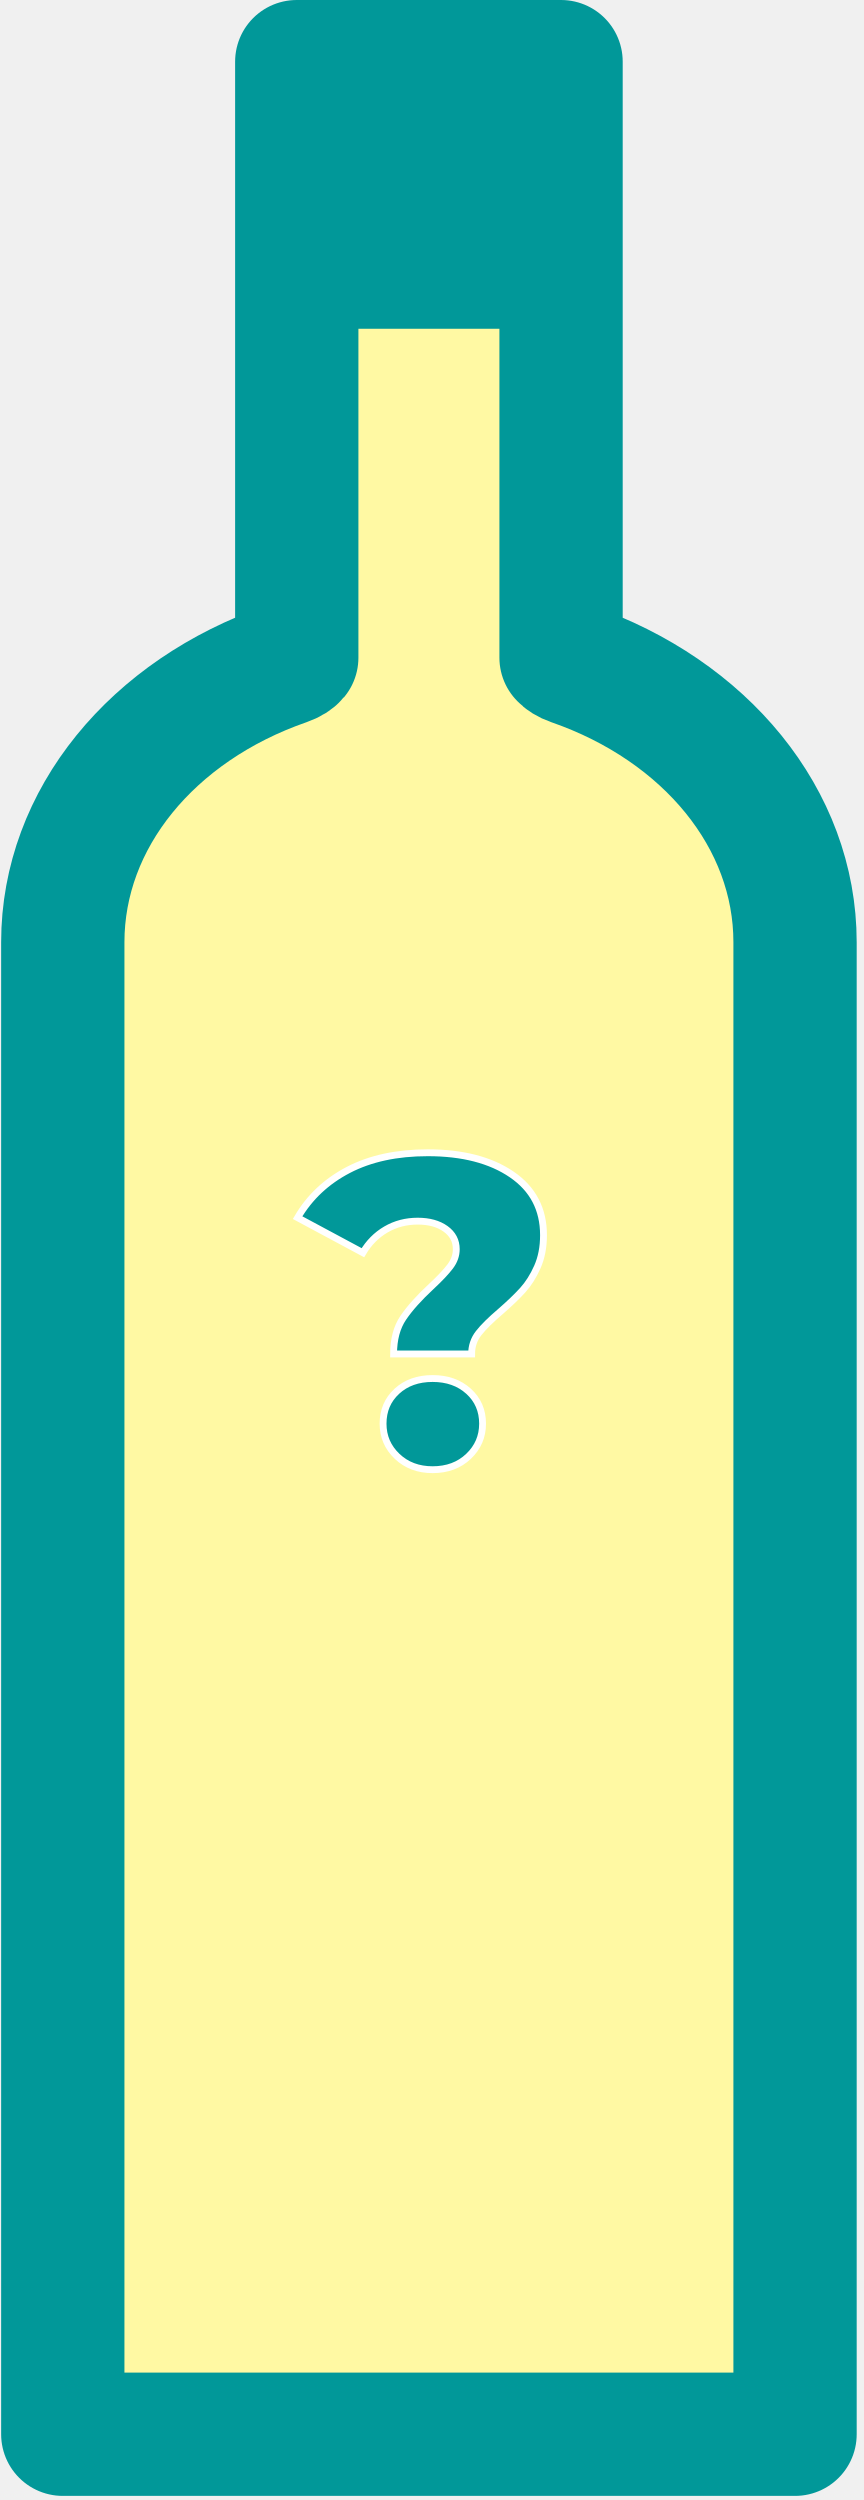
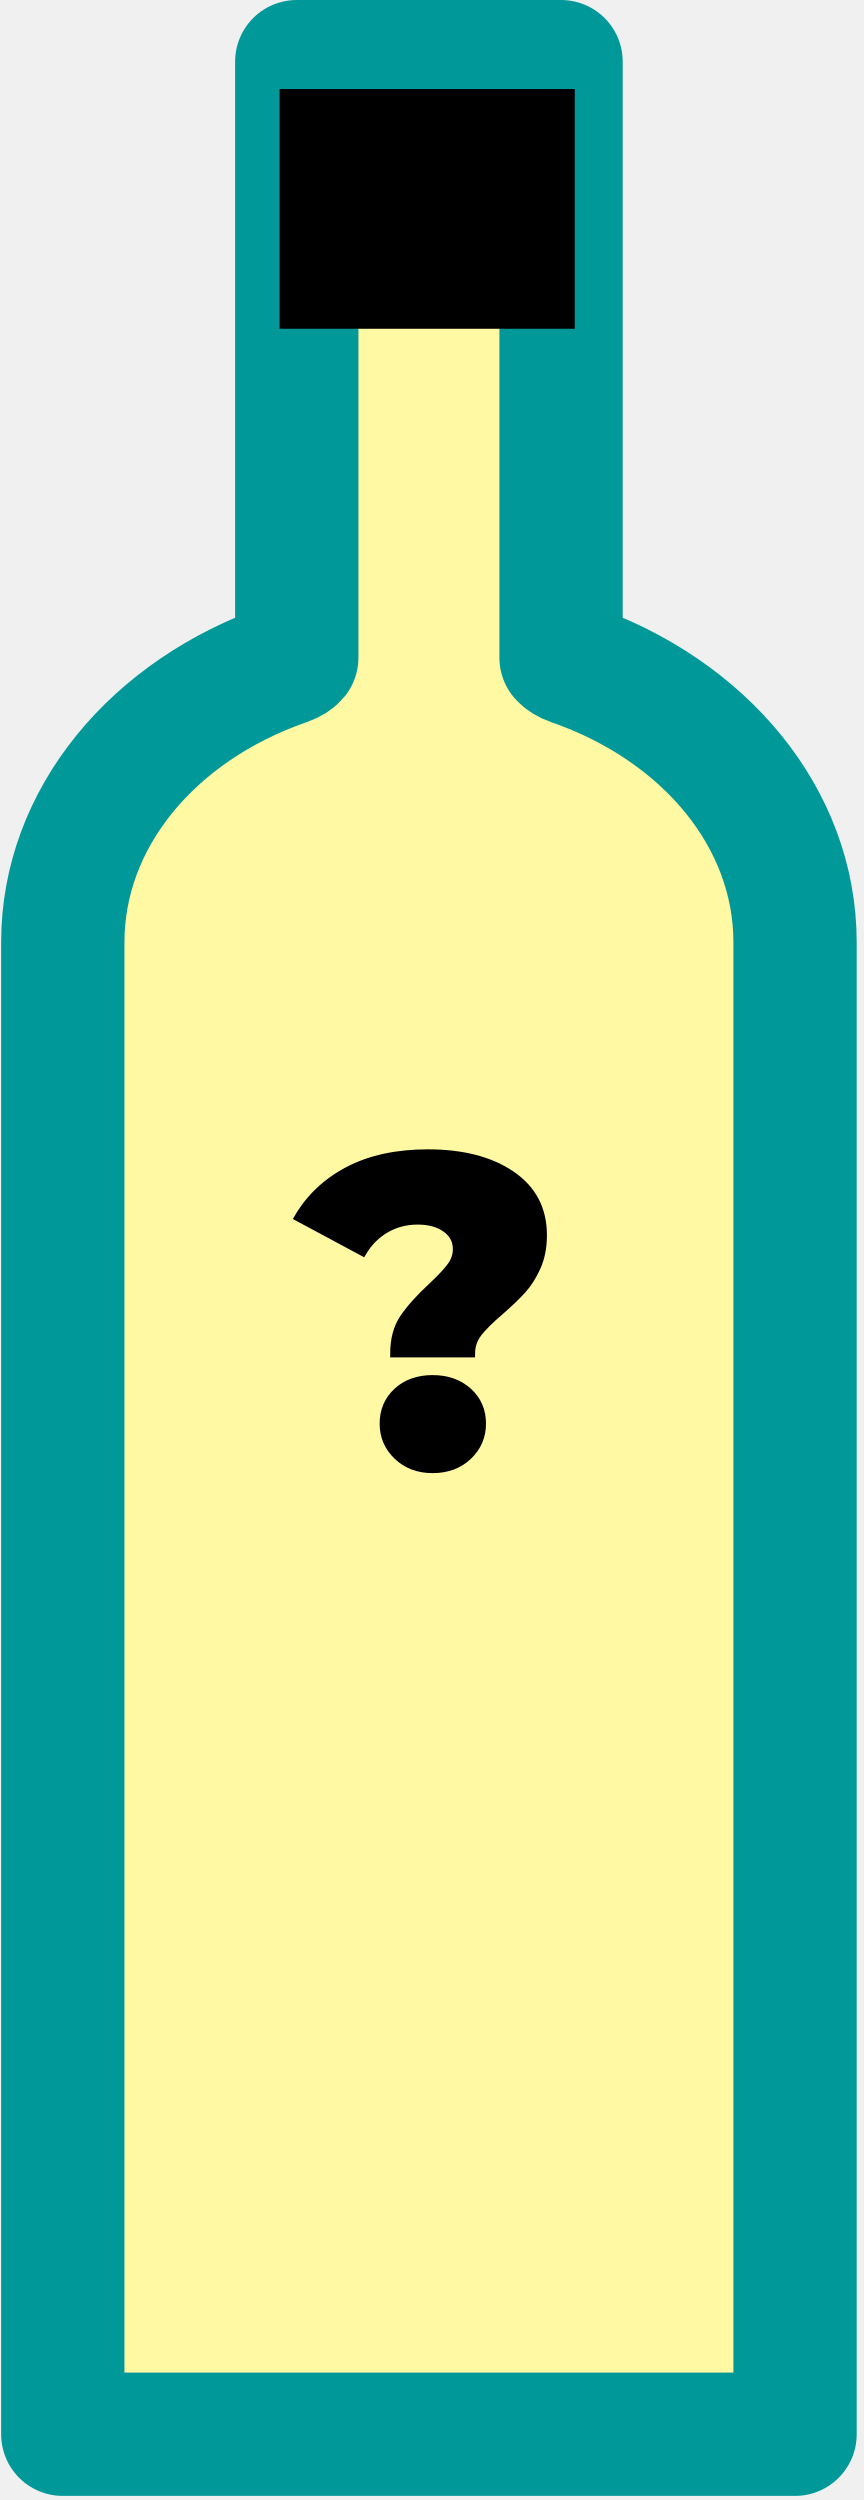
<svg xmlns="http://www.w3.org/2000/svg" width="126px" height="365px" viewBox="0 0 126 365" version="1.1">
  <defs />
  <g id="Page-1" stroke="none" stroke-width="1" fill="none" fill-rule="evenodd">
    <g id="Artboard" transform="translate(-277, -501)">
      <g id="wine_bottle_white_question" transform="translate(295, 514)">
        <path d="M25.327,83.021 L25.327,-4 L63.914,-4 L63.914,83.02 C64.175,83.333 64.692,83.679 65.439,83.938 C84.992,90.72 98.076,106.527 98.076,124.561 L98.076,342.401 L-8.833,342.401 L-8.833,124.561 C-8.833,106.527 4.251,90.719 23.804,83.938 C24.55,83.679 25.066,83.333 25.327,83.021 Z" id="Shape" stroke="#019899" stroke-width="18" fill="#FFF9A3" fill-rule="nonzero" stroke-linecap="round" stroke-linejoin="round" />
-         <rect id="Rectangle-Copy" fill="#019899" x="22.817" y="0" width="43.099" height="35" />
-         <path d="M40.872,179.4 C41.811,178.013 43.176,176.488 44.968,174.824 C46.205,173.672 47.123,172.701 47.72,171.912 C48.317,171.123 48.616,170.28 48.616,169.384 C48.616,168.147 48.093,167.155 47.048,166.408 C46.003,165.661 44.648,165.288 42.984,165.288 C41.277,165.288 39.731,165.693 38.344,166.504 C36.957,167.315 35.837,168.445 34.984,169.896 L25.448,164.776 C27.197,161.789 29.672,159.464 32.872,157.8 C36.072,156.136 39.933,155.304 44.456,155.304 C49.533,155.304 53.619,156.36 56.712,158.472 C59.805,160.584 61.352,163.539 61.352,167.336 C61.352,169.085 61.053,170.632 60.456,171.976 C59.859,173.32 59.144,174.451 58.312,175.368 C57.48,176.285 56.403,177.32 55.08,178.472 C53.629,179.709 52.563,180.765 51.88,181.64 C51.197,182.515 50.856,183.528 50.856,184.68 L39.464,184.68 C39.464,182.547 39.933,180.787 40.872,179.4 Z M39.976,199.624 C38.611,198.323 37.928,196.733 37.928,194.856 C37.928,192.936 38.6,191.357 39.944,190.12 C41.288,188.883 43.027,188.264 45.16,188.264 C47.293,188.264 49.043,188.883 50.408,190.12 C51.773,191.357 52.456,192.936 52.456,194.856 C52.456,196.733 51.773,198.323 50.408,199.624 C49.043,200.925 47.293,201.576 45.16,201.576 C43.069,201.576 41.341,200.925 39.976,199.624 Z" id="?" stroke="#FFFFFF" fill="#019899" />
+         <rect id="Rectangle-Copy" fill="black" x="22.817" y="0" width="43.099" height="35" />
+         <path d="M40.872,179.4 C41.811,178.013 43.176,176.488 44.968,174.824 C46.205,173.672 47.123,172.701 47.72,171.912 C48.317,171.123 48.616,170.28 48.616,169.384 C48.616,168.147 48.093,167.155 47.048,166.408 C46.003,165.661 44.648,165.288 42.984,165.288 C41.277,165.288 39.731,165.693 38.344,166.504 C36.957,167.315 35.837,168.445 34.984,169.896 L25.448,164.776 C27.197,161.789 29.672,159.464 32.872,157.8 C36.072,156.136 39.933,155.304 44.456,155.304 C49.533,155.304 53.619,156.36 56.712,158.472 C59.805,160.584 61.352,163.539 61.352,167.336 C61.352,169.085 61.053,170.632 60.456,171.976 C59.859,173.32 59.144,174.451 58.312,175.368 C57.48,176.285 56.403,177.32 55.08,178.472 C53.629,179.709 52.563,180.765 51.88,181.64 C51.197,182.515 50.856,183.528 50.856,184.68 L39.464,184.68 C39.464,182.547 39.933,180.787 40.872,179.4 Z M39.976,199.624 C38.611,198.323 37.928,196.733 37.928,194.856 C37.928,192.936 38.6,191.357 39.944,190.12 C41.288,188.883 43.027,188.264 45.16,188.264 C47.293,188.264 49.043,188.883 50.408,190.12 C51.773,191.357 52.456,192.936 52.456,194.856 C52.456,196.733 51.773,198.323 50.408,199.624 C49.043,200.925 47.293,201.576 45.16,201.576 C43.069,201.576 41.341,200.925 39.976,199.624 Z" id="?" stroke="black" fill="black" />
      </g>
    </g>
  </g>
</svg>
